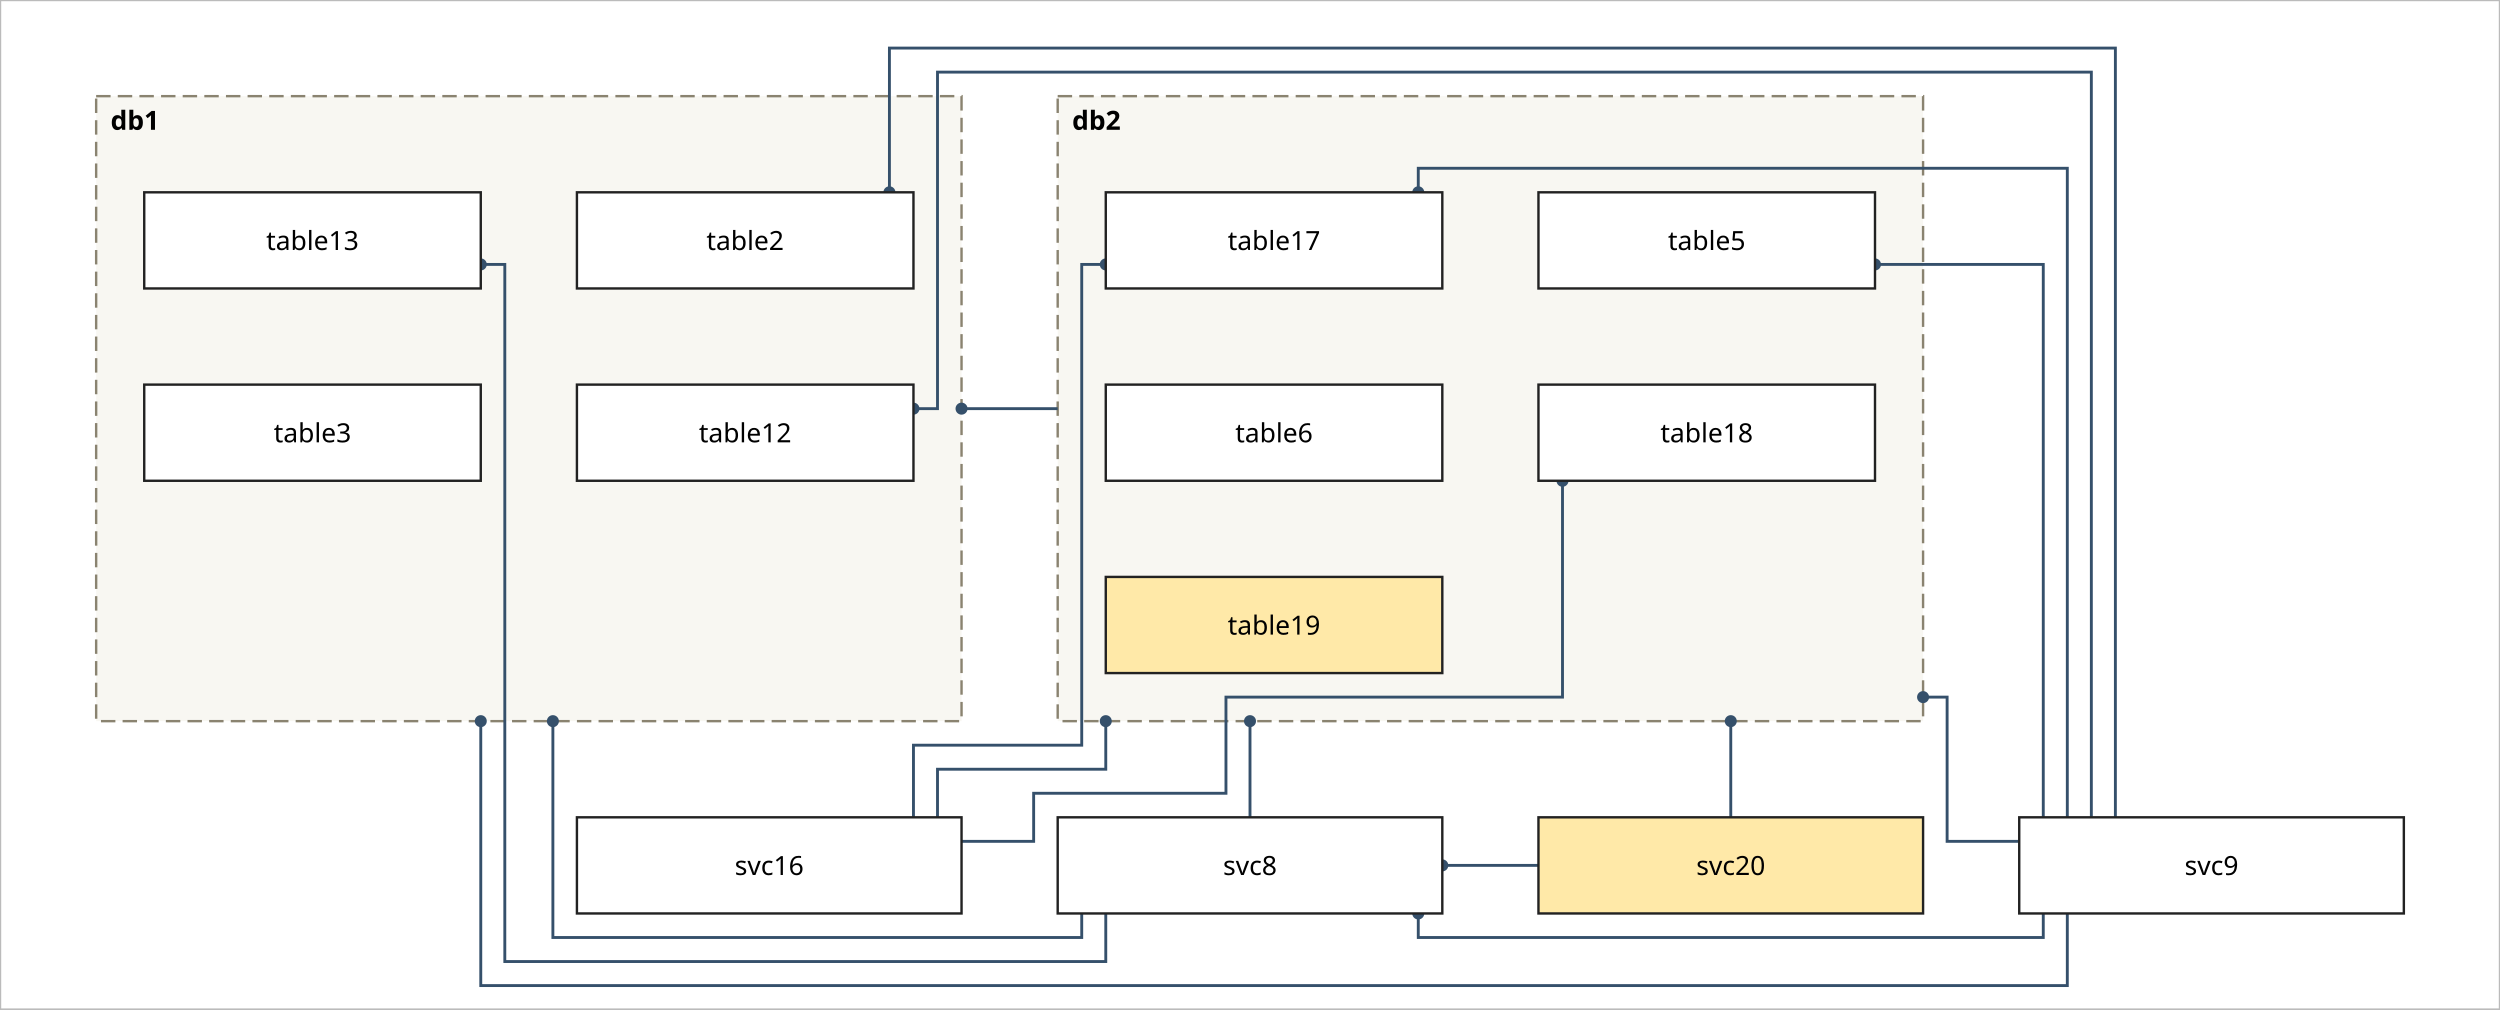
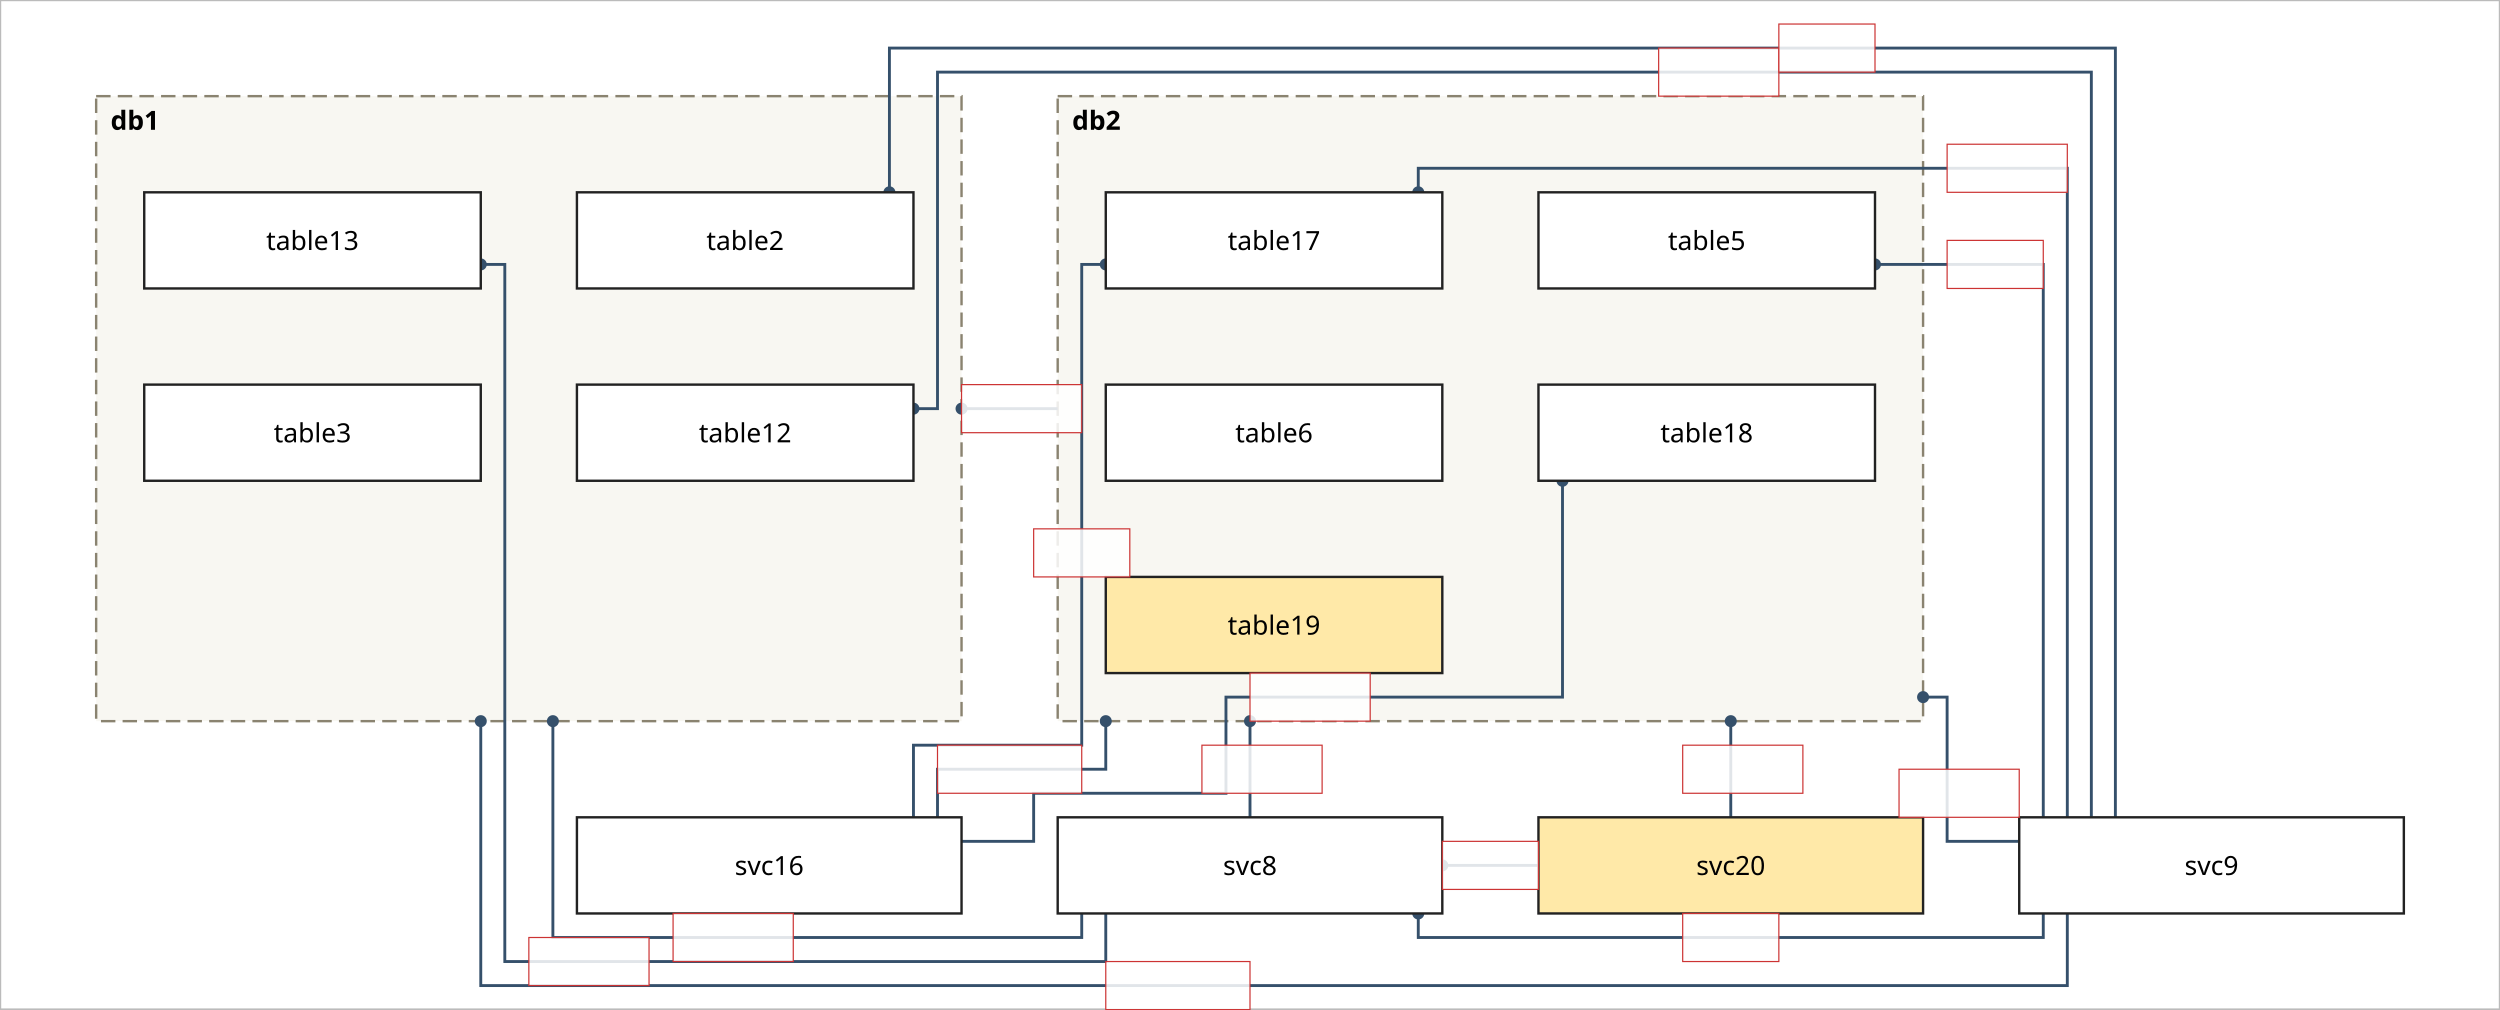
<svg xmlns="http://www.w3.org/2000/svg" width="1040" height="420" viewBox="0 0 1040 420" font-family="sans-serif" font-size="11">
  <rect width="100%" height="100%" fill="#fff" stroke="#bbb" />
  <rect x="40" y="40" width="360" height="260" fill="#f3f1ea" fill-opacity="0.6" stroke="#8a8370" stroke-dasharray="6 3" />
  <text x="46" y="54" font-weight="bold">db1</text>
  <rect x="440" y="40" width="360" height="260" fill="#f3f1ea" fill-opacity="0.6" stroke="#8a8370" stroke-dasharray="6 3" />
  <text x="446" y="54" font-weight="bold">db2</text>
  <polyline points="440,170 400,170" fill="none" stroke="#35506b" stroke-width="1.2" />
  <circle cx="400" cy="170" r="2.5" fill="#35506b" />
  <polyline points="390,340 390,320 460,320 460,300" fill="none" stroke="#35506b" stroke-width="1.2" />
  <circle cx="460" cy="300" r="2.5" fill="#35506b" />
  <polyline points="380,340 380,310 450,310 450,110 460,110" fill="none" stroke="#35506b" stroke-width="1.2" />
  <circle cx="460" cy="110" r="2.5" fill="#35506b" />
  <polyline points="400,350 430,350 430,330 510,330 510,290 650,290 650,200" fill="none" stroke="#35506b" stroke-width="1.2" />
  <circle cx="650" cy="200" r="2.5" fill="#35506b" />
  <polyline points="720,340 720,300" fill="none" stroke="#35506b" stroke-width="1.2" />
  <circle cx="720" cy="300" r="2.5" fill="#35506b" />
  <polyline points="640,360 600,360" fill="none" stroke="#35506b" stroke-width="1.2" />
  <circle cx="600" cy="360" r="2.5" fill="#35506b" />
  <polyline points="450,380 450,390 230,390 230,300" fill="none" stroke="#35506b" stroke-width="1.2" />
  <circle cx="230" cy="300" r="2.5" fill="#35506b" />
  <polyline points="460,380 460,400 210,400 210,110 200,110" fill="none" stroke="#35506b" stroke-width="1.2" />
  <circle cx="200" cy="110" r="2.5" fill="#35506b" />
  <polyline points="520,340 520,300" fill="none" stroke="#35506b" stroke-width="1.2" />
  <circle cx="520" cy="300" r="2.5" fill="#35506b" />
  <polyline points="860,380 860,410 200,410 200,300" fill="none" stroke="#35506b" stroke-width="1.2" />
  <circle cx="200" cy="300" r="2.5" fill="#35506b" />
  <polyline points="870,340 870,30 390,30 390,170 380,170" fill="none" stroke="#35506b" stroke-width="1.2" />
  <circle cx="380" cy="170" r="2.5" fill="#35506b" />
  <polyline points="880,340 880,20 370,20 370,80" fill="none" stroke="#35506b" stroke-width="1.2" />
  <circle cx="370" cy="80" r="2.5" fill="#35506b" />
  <polyline points="840,350 810,350 810,290 800,290" fill="none" stroke="#35506b" stroke-width="1.2" />
  <circle cx="800" cy="290" r="2.5" fill="#35506b" />
  <polyline points="860,340 860,70 590,70 590,80" fill="none" stroke="#35506b" stroke-width="1.2" />
  <circle cx="590" cy="80" r="2.5" fill="#35506b" />
  <polyline points="850,340 850,110 780,110" fill="none" stroke="#35506b" stroke-width="1.2" />
  <circle cx="780" cy="110" r="2.5" fill="#35506b" />
  <polyline points="850,380 850,390 590,390 590,380" fill="none" stroke="#35506b" stroke-width="1.2" />
  <circle cx="590" cy="380" r="2.5" fill="#35506b" />
  <rect x="240" y="160" width="140" height="40" fill="#fff" stroke="#222" />
  <text x="310" y="184" text-anchor="middle">table12</text>
  <rect x="60" y="80" width="140" height="40" fill="#fff" stroke="#222" />
  <text x="130" y="104" text-anchor="middle">table13</text>
  <rect x="240" y="80" width="140" height="40" fill="#fff" stroke="#222" />
  <text x="310" y="104" text-anchor="middle">table2</text>
  <rect x="60" y="160" width="140" height="40" fill="#fff" stroke="#222" />
  <text x="130" y="184" text-anchor="middle">table3</text>
  <rect x="460" y="80" width="140" height="40" fill="#fff" stroke="#222" />
  <text x="530" y="104" text-anchor="middle">table17</text>
  <rect x="640" y="160" width="140" height="40" fill="#fff" stroke="#222" />
  <text x="710" y="184" text-anchor="middle">table18</text>
  <rect x="460" y="240" width="140" height="40" fill="#ffe9a8" stroke="#222" />
  <text x="530" y="264" text-anchor="middle">table19</text>
  <rect x="640" y="80" width="140" height="40" fill="#fff" stroke="#222" />
  <text x="710" y="104" text-anchor="middle">table5</text>
  <rect x="460" y="160" width="140" height="40" fill="#fff" stroke="#222" />
  <text x="530" y="184" text-anchor="middle">table6</text>
  <rect x="240" y="340" width="160" height="40" fill="#fff" stroke="#222" />
  <text x="320" y="364" text-anchor="middle">svc16</text>
  <rect x="640" y="340" width="160" height="40" fill="#ffe9a8" stroke="#222" />
  <text x="720" y="364" text-anchor="middle">svc20</text>
  <rect x="440" y="340" width="160" height="40" fill="#fff" stroke="#222" />
  <text x="520" y="364" text-anchor="middle">svc8</text>
  <rect x="840" y="340" width="160" height="40" fill="#fff" stroke="#222" />
  <text x="920" y="364" text-anchor="middle">svc9</text>
+   <rect x="400" y="160" width="50" height="20" fill="#fff" fill-opacity="0.85" stroke="#c33" stroke-width="0.5" />
+   <rect x="390" y="310" width="60" height="20" fill="#fff" fill-opacity="0.85" stroke="#c33" stroke-width="0.5" />
+   <rect x="430" y="220" width="40" height="20" fill="#fff" fill-opacity="0.85" stroke="#c33" stroke-width="0.5" />
+   <rect x="520" y="280" width="50" height="20" fill="#fff" fill-opacity="0.85" stroke="#c33" stroke-width="0.5" />
+   <rect x="700" y="310" width="50" height="20" fill="#fff" fill-opacity="0.85" stroke="#c33" stroke-width="0.5" />
+   <rect x="600" y="350" width="40" height="20" fill="#fff" fill-opacity="0.85" stroke="#c33" stroke-width="0.5" />
+   <rect x="280" y="380" width="50" height="20" fill="#fff" fill-opacity="0.85" stroke="#c33" stroke-width="0.5" />
+   <rect x="220" y="390" width="50" height="20" fill="#fff" fill-opacity="0.85" stroke="#c33" stroke-width="0.5" />
+   <rect x="500" y="310" width="50" height="20" fill="#fff" fill-opacity="0.85" stroke="#c33" stroke-width="0.5" />
+   <rect x="460" y="400" width="60" height="20" fill="#fff" fill-opacity="0.85" stroke="#c33" stroke-width="0.5" />
+   <rect x="690" y="20" width="50" height="20" fill="#fff" fill-opacity="0.85" stroke="#c33" stroke-width="0.5" />
+   <rect x="740" y="10" width="40" height="20" fill="#fff" fill-opacity="0.85" stroke="#c33" stroke-width="0.5" />
+   <rect x="790" y="320" width="50" height="20" fill="#fff" fill-opacity="0.85" stroke="#c33" stroke-width="0.5" />
+   <rect x="810" y="60" width="50" height="20" fill="#fff" fill-opacity="0.85" stroke="#c33" stroke-width="0.5" />
+   <rect x="810" y="100" width="40" height="20" fill="#fff" fill-opacity="0.85" stroke="#c33" stroke-width="0.5" />
+   <rect x="700" y="380" width="40" height="20" fill="#fff" fill-opacity="0.85" stroke="#c33" stroke-width="0.5" />
</svg>
